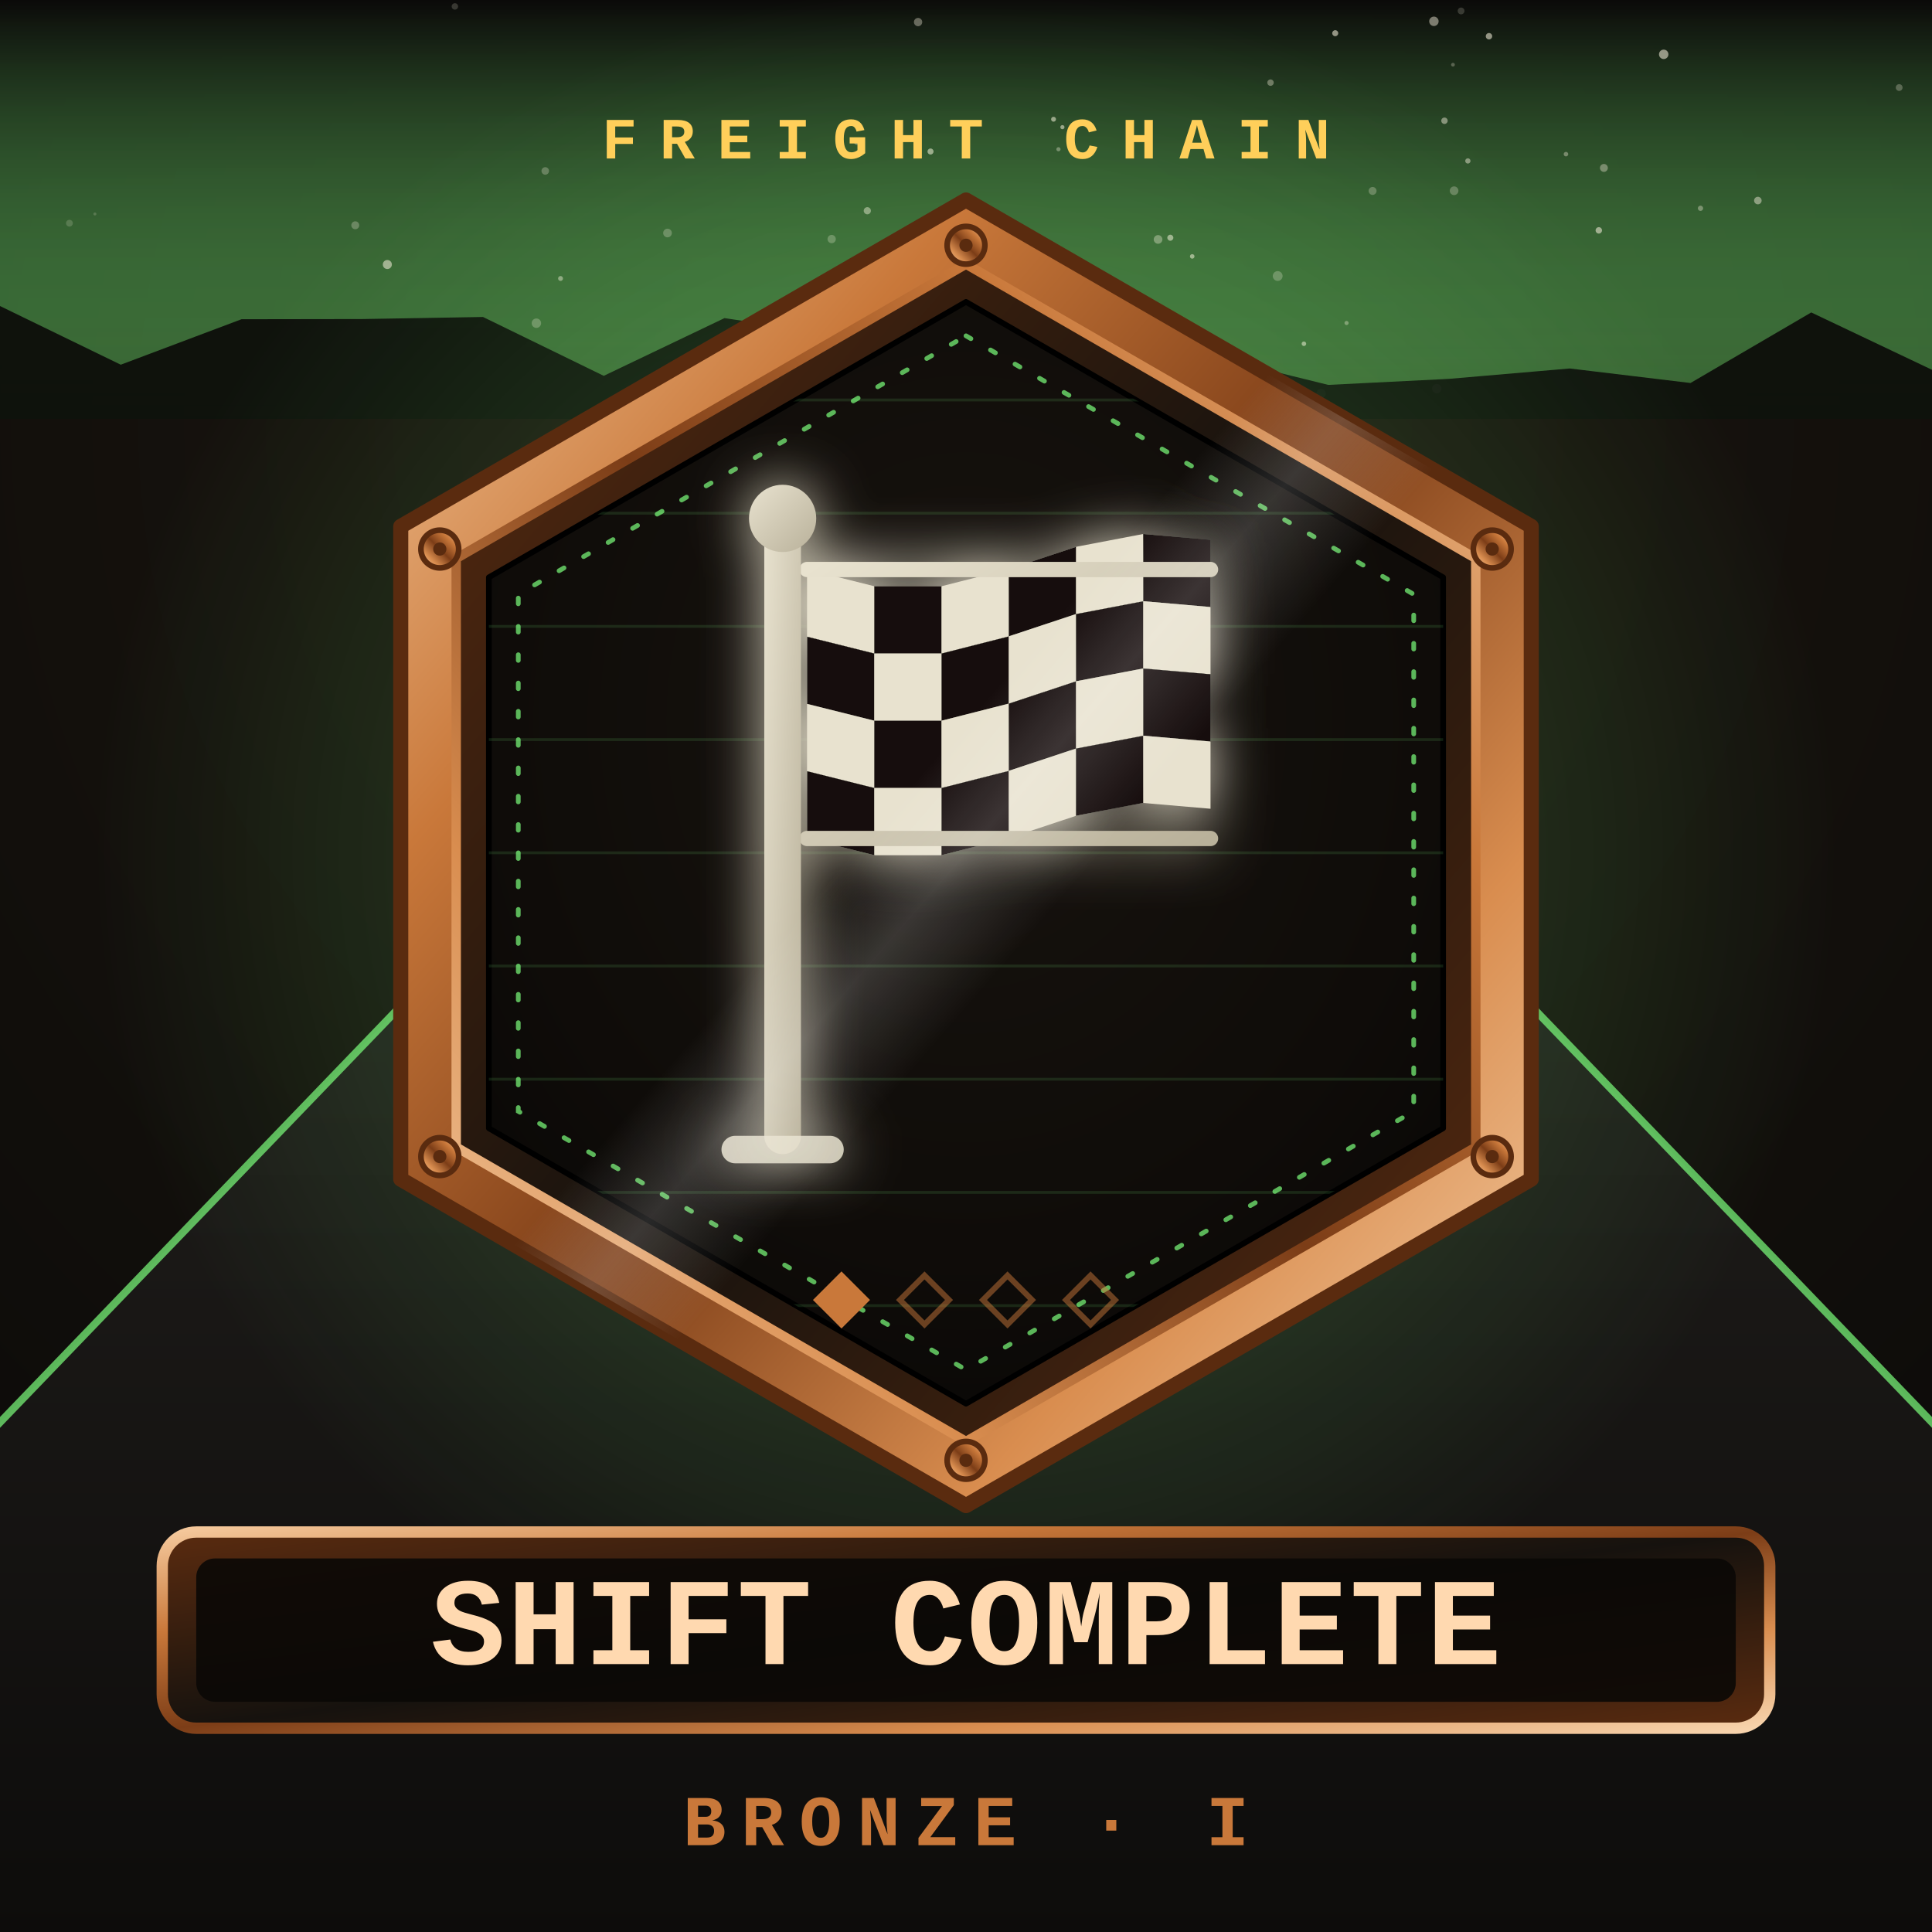
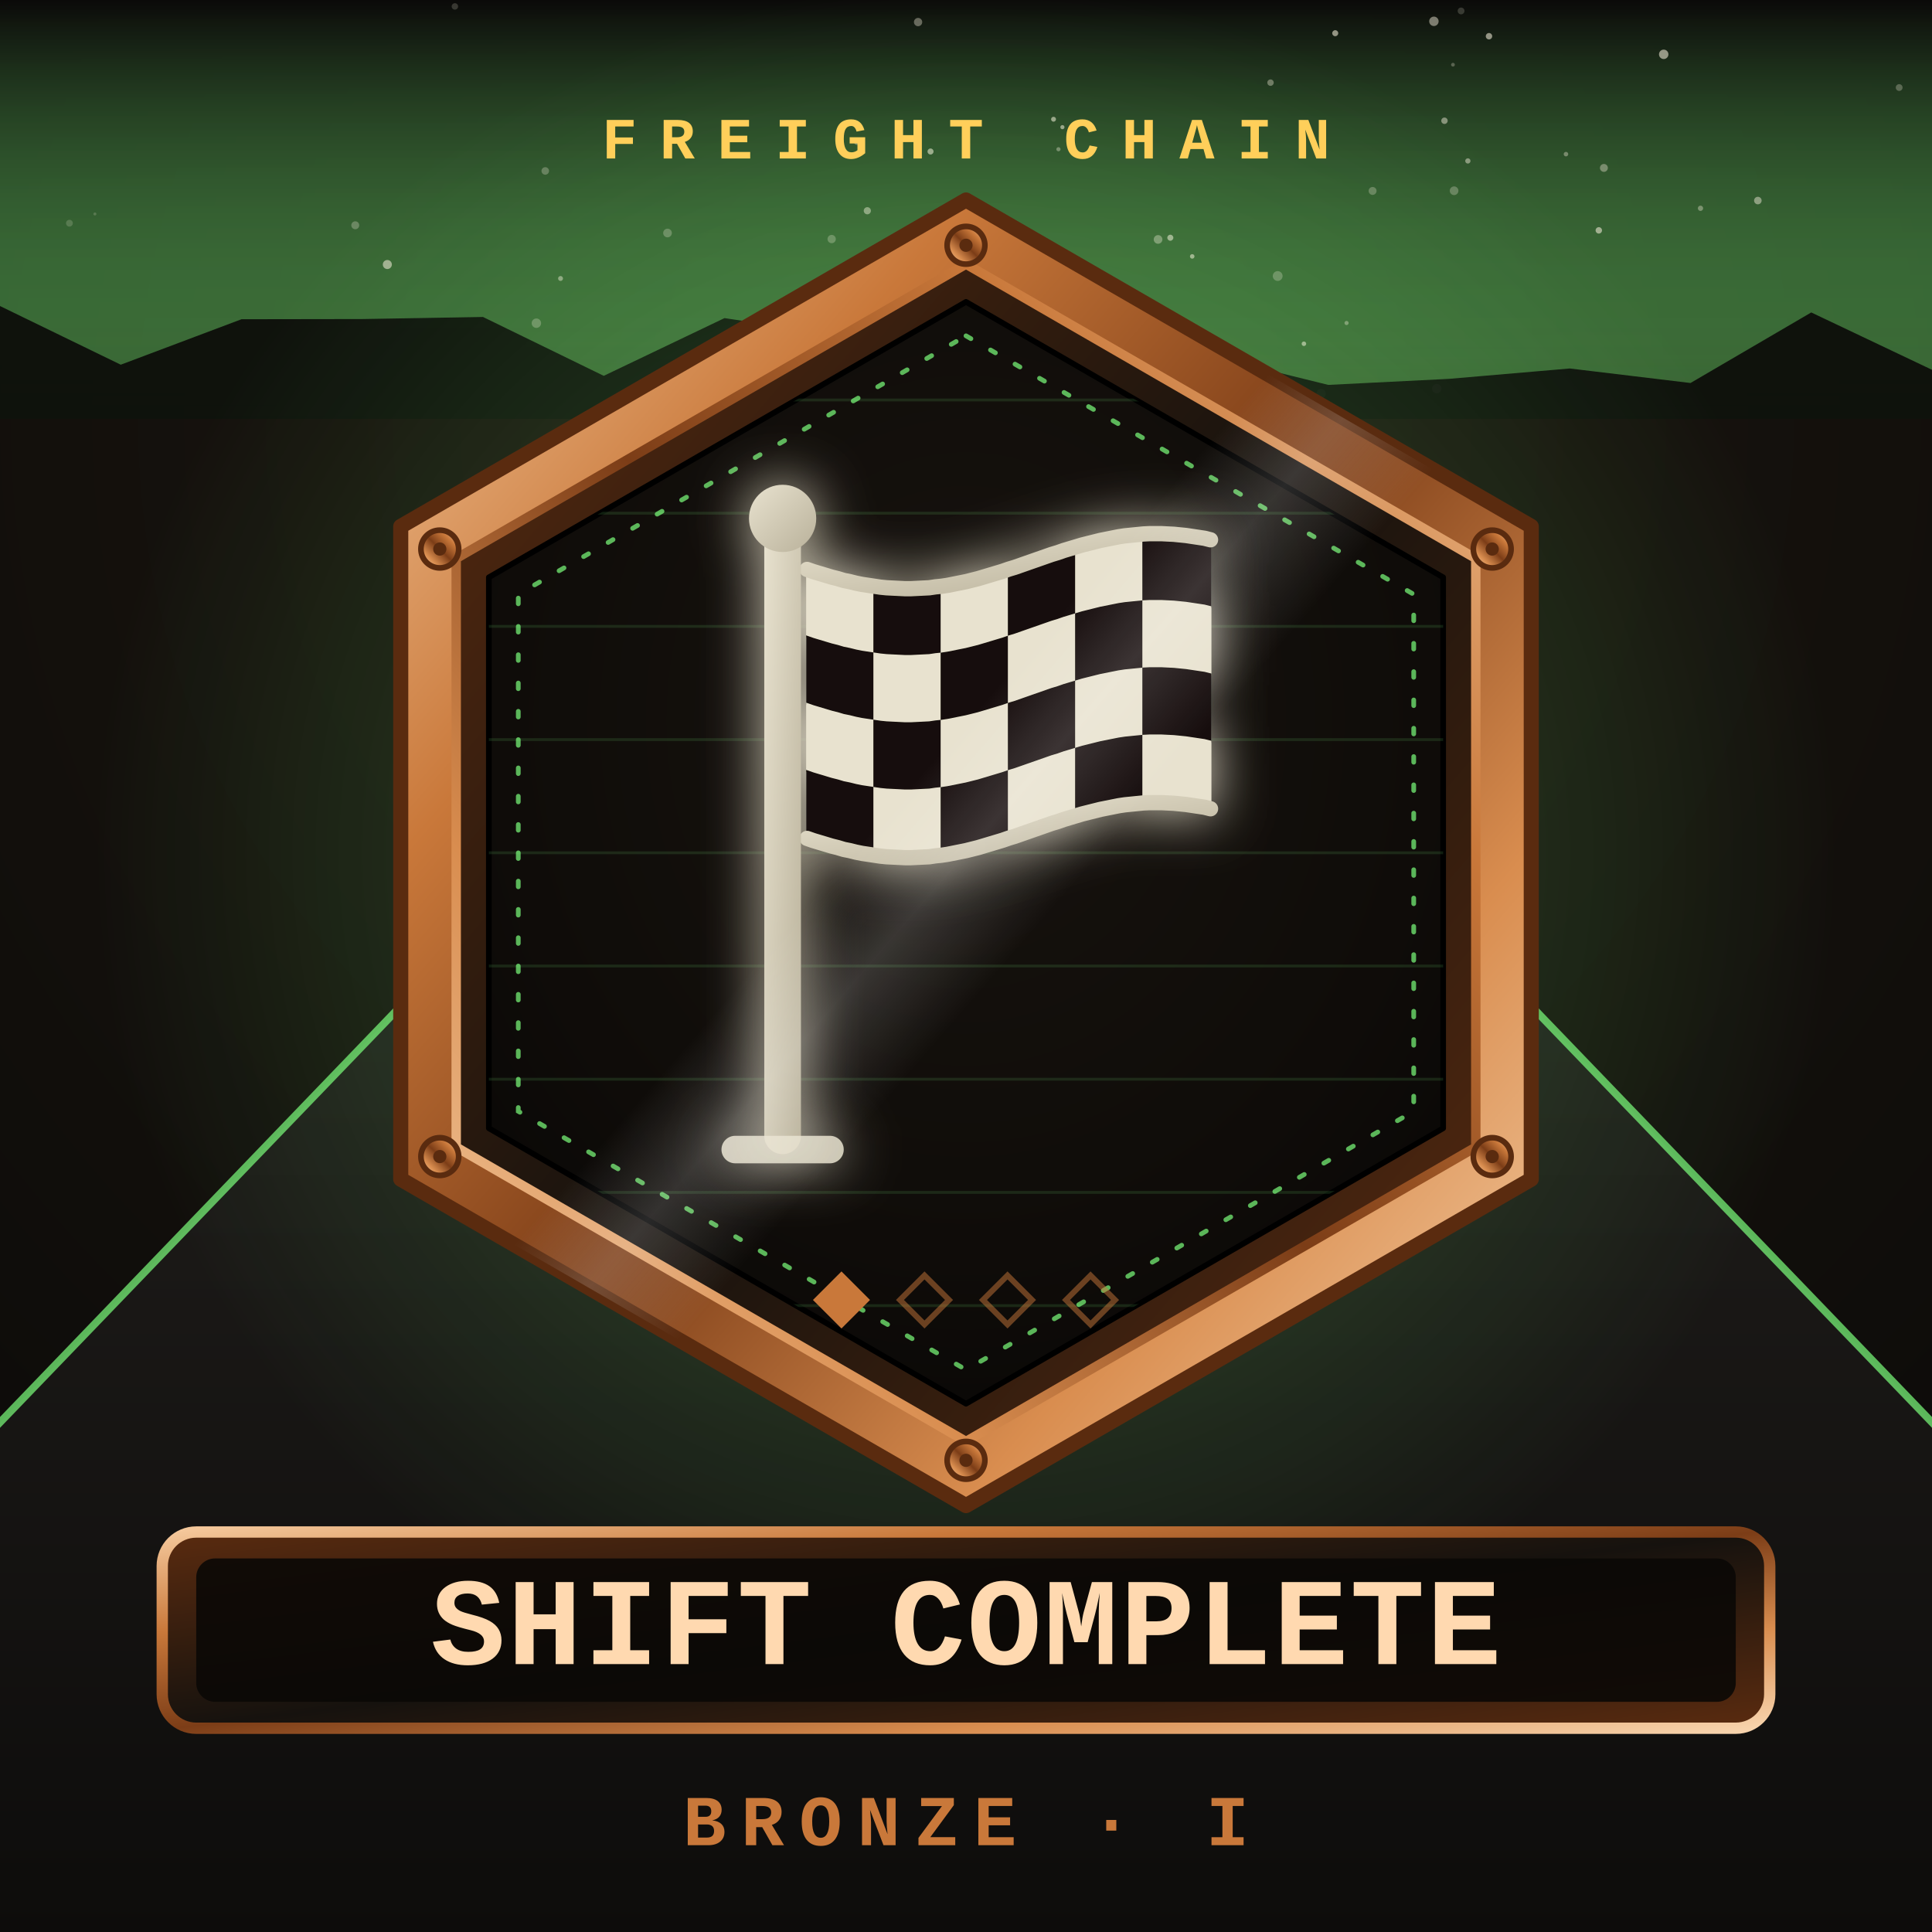
<svg xmlns="http://www.w3.org/2000/svg" width="1024" height="1024" viewBox="0 0 1024 1024" role="img" aria-label="Shift Complete – Freight Chain achievement">
  <defs>
    <radialGradient id="bg" cx="50%" cy="22%" r="85%">
      <stop offset="0" stop-color="#1d1710" />
      <stop offset="1" stop-color="#0b0a09" />
    </radialGradient>
    <linearGradient id="sky" x1="0" y1="0" x2="0" y2="1">
      <stop offset="0" stop-color="#0b0a09" />
      <stop offset="1" stop-color="#7cff7c" stop-opacity="0.34" />
    </linearGradient>
    <linearGradient id="road" x1="0" y1="0" x2="0" y2="1">
      <stop offset="0" stop-color="#2a2724" />
      <stop offset="1" stop-color="#0d0c0b" />
    </linearGradient>
    <linearGradient id="rim" x1="0" y1="0" x2="1" y2="1">
      <stop offset="0%" stop-color="#f4c79a" />
      <stop offset="25%" stop-color="#c9783a" />
      <stop offset="50%" stop-color="#7c3d17" />
      <stop offset="75%" stop-color="#d98d4f" />
      <stop offset="100%" stop-color="#f7d3ac" />
    </linearGradient>
    <linearGradient id="rimB" x1="1" y1="0" x2="0" y2="1">
      <stop offset="0%" stop-color="#f4c79a" />
      <stop offset="25%" stop-color="#c9783a" />
      <stop offset="50%" stop-color="#7c3d17" />
      <stop offset="75%" stop-color="#d98d4f" />
      <stop offset="100%" stop-color="#f7d3ac" />
    </linearGradient>
    <linearGradient id="bevel" x1="0" y1="0" x2="1" y2="1">
      <stop offset="0" stop-color="#5a2b0f" />
      <stop offset=".5" stop-color="#16120e" />
      <stop offset="1" stop-color="#5a2b0f" />
    </linearGradient>
    <radialGradient id="plate" cx="50%" cy="38%" r="75%">
      <stop offset="0" stop-color="#17130f" />
      <stop offset=".65" stop-color="#0f0c09" />
      <stop offset="1" stop-color="#070605" />
    </radialGradient>
    <radialGradient id="halo" cx="50%" cy="50%" r="50%">
      <stop offset="0" stop-color="#7cff7c" stop-opacity="0.3" />
      <stop offset="1" stop-color="#7cff7c" stop-opacity="0" />
    </radialGradient>
    <linearGradient id="ga" x1="0" y1="0" x2="1" y2="1">
      <stop offset="0" stop-color="#e8e2cf" />
      <stop offset="1" stop-color="#b9b19a" />
    </linearGradient>
    <linearGradient id="sheen" x1="0" y1="0" x2="1" y2="1">
      <stop offset="0" stop-color="#fff" stop-opacity="0" />
      <stop offset=".45" stop-color="#fff" stop-opacity="0" />
      <stop offset=".5" stop-color="#fff" stop-opacity="0.16" />
      <stop offset=".56" stop-color="#fff" stop-opacity="0" />
      <stop offset="1" stop-color="#fff" stop-opacity="0" />
    </linearGradient>
    <filter id="glow" x="-30%" y="-30%" width="160%" height="160%">
      <feGaussianBlur stdDeviation="9" result="b" />
      <feMerge>
        <feMergeNode in="b" />
        <feMergeNode in="SourceGraphic" />
      </feMerge>
    </filter>
  </defs>
  <rect width="1024" height="1024" fill="url(#bg)" />
  <rect width="1024" height="222" fill="url(#sky)" />
  <circle cx="789.2" cy="19.2" r="1.7" fill="#e8e2cf" opacity="0.6" />
  <circle cx="761.5" cy="206" r="2.5" fill="#e8e2cf" opacity="0.3" />
  <circle cx="241.1" cy="3.4" r="1.7" fill="#e8e2cf" opacity="0.2" />
  <circle cx="677.2" cy="146.3" r="2.6" fill="#e8e2cf" opacity="0.3" />
  <circle cx="830" cy="81.7" r="1.2" fill="#e8e2cf" opacity="0.4" />
  <circle cx="770.1" cy="34.3" r="1" fill="#e8e2cf" opacity="0.3" />
  <circle cx="297.1" cy="147.6" r="1.3" fill="#e8e2cf" opacity="0.5" />
  <circle cx="765.6" cy="64" r="1.7" fill="#e8e2cf" opacity="0.5" />
  <circle cx="620.3" cy="126" r="1.6" fill="#e8e2cf" opacity="0.6" />
  <circle cx="713.7" cy="171.2" r="1.1" fill="#e8e2cf" opacity="0.4" />
  <circle cx="440.8" cy="126.7" r="2.2" fill="#e8e2cf" opacity="0.3" />
  <circle cx="673.4" cy="43.8" r="1.7" fill="#e8e2cf" opacity="0.4" />
  <circle cx="486.6" cy="11.7" r="2.2" fill="#e8e2cf" opacity="0.4" />
  <circle cx="561" cy="79.1" r="1.1" fill="#e8e2cf" opacity="0.4" />
  <circle cx="289" cy="90.6" r="2" fill="#e8e2cf" opacity="0.3" />
  <circle cx="501.9" cy="111.6" r="0.9" fill="#e8e2cf" opacity="0.2" />
  <circle cx="881.8" cy="28.8" r="2.5" fill="#e8e2cf" opacity="0.6" />
  <circle cx="403.5" cy="178.2" r="2" fill="#e8e2cf" opacity="0.5" />
  <circle cx="727.5" cy="101.2" r="2.1" fill="#e8e2cf" opacity="0.3" />
  <circle cx="687.9" cy="214.2" r="1.3" fill="#e8e2cf" opacity="0.2" />
  <circle cx="850.1" cy="89" r="2.1" fill="#e8e2cf" opacity="0.4" />
  <circle cx="691.1" cy="182.2" r="1.2" fill="#e8e2cf" opacity="0.6" />
  <circle cx="774.4" cy="5.8" r="1.8" fill="#e8e2cf" opacity="0.2" />
  <circle cx="931.7" cy="106.3" r="2" fill="#e8e2cf" opacity="0.5" />
  <circle cx="631.9" cy="135.9" r="1.2" fill="#e8e2cf" opacity="0.6" />
  <circle cx="205.3" cy="140.2" r="2.4" fill="#e8e2cf" opacity="0.6" />
  <circle cx="465.9" cy="147.5" r="1.9" fill="#e8e2cf" opacity="0.4" />
  <circle cx="50.3" cy="113.4" r="0.8" fill="#e8e2cf" opacity="0.2" />
  <circle cx="459.7" cy="111.7" r="1.9" fill="#e8e2cf" opacity="0.5" />
  <circle cx="778" cy="85.3" r="1.4" fill="#e8e2cf" opacity="0.5" />
  <circle cx="454.2" cy="75.2" r="1.6" fill="#e8e2cf" opacity="0.4" />
  <circle cx="1006.6" cy="46.4" r="1.8" fill="#e8e2cf" opacity="0.3" />
  <circle cx="613.8" cy="126.9" r="2.3" fill="#e8e2cf" opacity="0.4" />
  <circle cx="36.8" cy="118.3" r="1.8" fill="#e8e2cf" opacity="0.2" />
  <circle cx="700.2" cy="208.6" r="2.5" fill="#e8e2cf" opacity="0.3" />
  <circle cx="558.4" cy="63.2" r="1.3" fill="#e8e2cf" opacity="0.6" />
  <circle cx="707.7" cy="17.6" r="1.6" fill="#e8e2cf" opacity="0.6" />
  <circle cx="847.4" cy="122.1" r="1.7" fill="#e8e2cf" opacity="0.6" />
  <circle cx="353.8" cy="123.5" r="2.3" fill="#e8e2cf" opacity="0.3" />
  <circle cx="493.2" cy="80.3" r="1.6" fill="#e8e2cf" opacity="0.6" />
  <circle cx="563.1" cy="67.4" r="1.1" fill="#e8e2cf" opacity="0.6" />
  <circle cx="901.3" cy="110.4" r="1.4" fill="#e8e2cf" opacity="0.4" />
  <circle cx="770.7" cy="101.1" r="2.3" fill="#e8e2cf" opacity="0.3" />
  <circle cx="760" cy="11.3" r="2.5" fill="#e8e2cf" opacity="0.5" />
  <circle cx="188.3" cy="119.4" r="2.1" fill="#e8e2cf" opacity="0.3" />
  <circle cx="284.3" cy="171.3" r="2.5" fill="#e8e2cf" opacity="0.3" />
  <path d="M0 222L0 162.2L64 193.3L128 169.2L192 169.1L256 168L320 199.2L384 168.6L448 178.2L512 194.5L576 196.7L640 188.2L704 204L768 200.8L832 195.3L896 203L960 165.6L1024 196L1024 222Z" fill="#0a0908" opacity=".9" />
  <polygon points="512,222 -260,1024 1284,1024" fill="url(#road)" />
  <line x1="512" y1="222" x2="-260" y2="1024" stroke="#7cff7c" stroke-width="4" opacity=".7" />
  <line x1="512" y1="222" x2="1284" y2="1024" stroke="#7cff7c" stroke-width="4" opacity=".7" />
  <polygon points="510.4,222.9 513.6,222.9 514.1,247 509.9,247" fill="#ffcf5a" opacity="0.8" />
  <polygon points="508.8,296.6 515.2,296.6 516.4,349.9 507.6,349.9" fill="#ffcf5a" opacity="0.8" />
  <polygon points="505.8,428.4 518.2,428.4 519.8,502.4 504.2,502.4" fill="#ffcf5a" opacity="0.8" />
  <polygon points="501.9,603.9 522.1,603.9 524.1,695.3 499.9,695.3" fill="#ffcf5a" opacity="0.8" />
  <circle cx="512" cy="452" r="470" fill="url(#halo)" />
  <text x="512" y="84" text-anchor="middle" font-family="ui-monospace,'SF Mono',Menlo,Consolas,'Liberation Mono','DejaVu Sans Mono',monospace" font-size="31" font-weight="700" fill="#ffcf5a" letter-spacing="12">FREIGHT CHAIN</text>
  <polygon points="512,106 811.6,279 811.6,625 512,798 212.4,625 212.4,279" fill="url(#rim)" stroke="#5a2b0f" stroke-width="8" stroke-linejoin="round" />
  <polygon points="512,140 782.2,296 782.2,608 512,764 241.8,608 241.8,296" fill="url(#bevel)" stroke="url(#rimB)" stroke-width="5" stroke-linejoin="round" />
  <polygon points="512,160 764.9,306 764.9,598 512,744 259.1,598 259.1,306" fill="url(#plate)" stroke="#000" stroke-width="3" stroke-linejoin="round" />
  <g stroke="#7cff7c" stroke-width="1.5" opacity="0.12" clip-path="url(#cl)">
    <line x1="212" y1="212" x2="812" y2="212" />
    <line x1="212" y1="272" x2="812" y2="272" />
    <line x1="212" y1="332" x2="812" y2="332" />
    <line x1="212" y1="392" x2="812" y2="392" />
    <line x1="212" y1="452" x2="812" y2="452" />
    <line x1="212" y1="512" x2="812" y2="512" />
    <line x1="212" y1="572" x2="812" y2="572" />
    <line x1="212" y1="632" x2="812" y2="632" />
    <line x1="212" y1="692" x2="812" y2="692" />
  </g>
  <clipPath id="cl">
    <polygon points="512,160 764.9,306 764.9,598 512,744 259.1,598 259.1,306" />
  </clipPath>
  <polygon points="512,178 749.3,315 749.3,589 512,726 274.7,589 274.7,315" fill="none" stroke="#7cff7c" stroke-width="2.5" stroke-dasharray="3 12" stroke-linecap="round" opacity="0.7" />
  <circle cx="512" cy="130" r="10" fill="url(#rimB)" stroke="#5a2b0f" stroke-width="3" />
  <circle cx="512" cy="130" r="3.5" fill="#5a2b0f" />
  <circle cx="790.9" cy="291" r="10" fill="url(#rimB)" stroke="#5a2b0f" stroke-width="3" />
  <circle cx="790.9" cy="291" r="3.5" fill="#5a2b0f" />
  <circle cx="790.9" cy="613" r="10" fill="url(#rimB)" stroke="#5a2b0f" stroke-width="3" />
  <circle cx="790.9" cy="613" r="3.5" fill="#5a2b0f" />
  <circle cx="512" cy="774" r="10" fill="url(#rimB)" stroke="#5a2b0f" stroke-width="3" />
  <circle cx="512" cy="774" r="3.5" fill="#5a2b0f" />
  <circle cx="233.1" cy="613" r="10" fill="url(#rimB)" stroke="#5a2b0f" stroke-width="3" />
  <circle cx="233.1" cy="613" r="3.5" fill="#5a2b0f" />
  <circle cx="233.1" cy="291" r="10" fill="url(#rimB)" stroke="#5a2b0f" stroke-width="3" />
  <circle cx="233.1" cy="291" r="3.5" fill="#5a2b0f" />
  <g transform="translate(512 440) scale(1.62)" filter="url(#glow)">
    <g>
-       <path d="M-54,-87.274Q14,-106 82,-97.042" fill="none" stroke="url(#ga)" stroke-width="3" opacity="0" />
-       <polygon points="-52,-85.3 -30,-79.8 -30,-57.8 -52,-63.3" fill="#e8e2cf" />
-       <polygon points="-52,-63.3 -30,-57.8 -30,-35.8 -52,-41.3" fill="#120d08" />
-       <polygon points="-52,-41.3 -30,-35.8 -30,-13.8 -52,-19.3" fill="#e8e2cf" />
-       <polygon points="-52,-19.3 -30,-13.8 -30,8.2 -52,2.7" fill="#120d08" />
-       <polygon points="-30,-79.8 -8,-79.8 -8,-57.8 -30,-57.8" fill="#120d08" />
-       <polygon points="-30,-57.8 -8,-57.8 -8,-35.8 -30,-35.8" fill="#e8e2cf" />
-       <polygon points="-30,-35.8 -8,-35.8 -8,-13.8 -30,-13.8" fill="#120d08" />
-       <polygon points="-30,-13.8 -8,-13.8 -8,8.2 -30,8.2" fill="#e8e2cf" />
-       <polygon points="-8,-79.8 14,-85.4 14,-63.4 -8,-57.8" fill="#e8e2cf" />
-       <polygon points="-8,-57.8 14,-63.4 14,-41.4 -8,-35.8" fill="#120d08" />
-       <polygon points="-8,-35.8 14,-41.4 14,-19.4 -8,-13.8" fill="#e8e2cf" />
-       <polygon points="-8,-13.8 14,-19.4 14,2.6 -8,8.2" fill="#120d08" />
-       <polygon points="14,-85.4 36,-92.7 36,-70.7 14,-63.4" fill="#120d08" />
-       <polygon points="14,-63.4 36,-70.7 36,-48.7 14,-41.4" fill="#e8e2cf" />
-       <polygon points="14,-41.4 36,-48.7 36,-26.7 14,-19.4" fill="#120d08" />
-       <polygon points="14,-19.4 36,-26.7 36,-4.7 14,2.6" fill="#e8e2cf" />
-       <polygon points="36,-92.7 58,-96.9 58,-74.9 36,-70.7" fill="#e8e2cf" />
-       <polygon points="36,-70.7 58,-74.9 58,-52.9 36,-48.7" fill="#120d08" />
-       <polygon points="36,-48.7 58,-52.9 58,-30.9 36,-26.7" fill="#e8e2cf" />
-       <polygon points="36,-26.7 58,-30.9 58,-8.9 36,-4.7" fill="#120d08" />
-       <polygon points="58,-96.9 80,-95 80,-73 58,-74.9" fill="#120d08" />
-       <polygon points="58,-74.9 80,-73 80,-51 58,-52.9" fill="#e8e2cf" />
-       <polygon points="58,-52.9 80,-51 80,-29 58,-30.9" fill="#120d08" />
-       <polygon points="58,-30.9 80,-29 80,-7 58,-8.9" fill="#e8e2cf" />
-       <path d="M-52,-85.274H80M-52,2.726H80" stroke="url(#ga)" stroke-width="5" stroke-linecap="round" />
+       <polygon points="-52,-85.3 -50,-84.6 -48,-84 -46,-83.4 -44,-82.8 -42,-82.3 -40,-81.7 -38,-81.3 -36,-80.8 -34,-80.4 -32,-80.1 -30,-79.8 -30,-57.8 -32,-58.1 -34,-58.4 -36,-58.8 -38,-59.3 -40,-59.7 -42,-60.3 -44,-60.8 -46,-61.4 -48,-62 -50,-62.6 -52,-63.3" fill="#e8e2cf" stroke="#e8e2cf" stroke-width=".6" />
+       <polygon points="-52,-63.3 -50,-62.6 -48,-62 -46,-61.4 -44,-60.8 -42,-60.3 -40,-59.7 -38,-59.3 -36,-58.8 -34,-58.4 -32,-58.1 -30,-57.8 -30,-35.8 -32,-36.1 -34,-36.4 -36,-36.8 -38,-37.3 -40,-37.7 -42,-38.3 -44,-38.8 -46,-39.4 -48,-40 -50,-40.6 -52,-41.3" fill="#120d08" stroke="#120d08" stroke-width=".6" />
+       <polygon points="-52,-41.3 -50,-40.6 -48,-40 -46,-39.4 -44,-38.8 -42,-38.3 -40,-37.7 -38,-37.3 -36,-36.8 -34,-36.4 -32,-36.1 -30,-35.8 -30,-13.8 -32,-14.1 -34,-14.4 -36,-14.8 -38,-15.3 -40,-15.7 -42,-16.3 -44,-16.8 -46,-17.4 -48,-18 -50,-18.6 -52,-19.3" fill="#e8e2cf" stroke="#e8e2cf" stroke-width=".6" />
+       <polygon points="-52,-19.3 -50,-18.6 -48,-18 -46,-17.4 -44,-16.8 -42,-16.3 -40,-15.7 -38,-15.3 -36,-14.8 -34,-14.4 -32,-14.1 -30,-13.8 -30,8.2 -32,7.9 -34,7.6 -36,7.2 -38,6.7 -40,6.3 -42,5.7 -44,5.2 -46,4.6 -48,4 -50,3.4 -52,2.7" fill="#120d08" stroke="#120d08" stroke-width=".6" />
+       <polygon points="-30,-79.8 -28,-79.5 -26,-79.3 -24,-79.2 -22,-79.1 -20,-79 -18,-79 -16,-79.1 -14,-79.2 -12,-79.3 -10,-79.6 -8,-79.8 -8,-57.8 -10,-57.6 -12,-57.3 -14,-57.2 -16,-57.1 -18,-57 -20,-57 -22,-57.1 -24,-57.2 -26,-57.3 -28,-57.5 -30,-57.8" fill="#120d08" stroke="#120d08" stroke-width=".6" />
+       <polygon points="-30,-57.8 -28,-57.5 -26,-57.3 -24,-57.2 -22,-57.1 -20,-57 -18,-57 -16,-57.1 -14,-57.2 -12,-57.3 -10,-57.6 -8,-57.8 -8,-35.8 -10,-35.6 -12,-35.3 -14,-35.2 -16,-35.1 -18,-35 -20,-35 -22,-35.1 -24,-35.2 -26,-35.3 -28,-35.5 -30,-35.8" fill="#e8e2cf" stroke="#e8e2cf" stroke-width=".6" />
+       <polygon points="-30,-35.8 -28,-35.5 -26,-35.3 -24,-35.2 -22,-35.1 -20,-35 -18,-35 -16,-35.1 -14,-35.2 -12,-35.3 -10,-35.6 -8,-35.8 -8,-13.8 -10,-13.6 -12,-13.3 -14,-13.2 -16,-13.1 -18,-13 -20,-13 -22,-13.1 -24,-13.2 -26,-13.3 -28,-13.5 -30,-13.8" fill="#120d08" stroke="#120d08" stroke-width=".6" />
+       <polygon points="-30,-13.8 -28,-13.5 -26,-13.3 -24,-13.2 -22,-13.1 -20,-13 -18,-13 -16,-13.1 -14,-13.2 -12,-13.3 -10,-13.6 -8,-13.8 -8,8.2 -10,8.4 -12,8.7 -14,8.8 -16,8.9 -18,9 -20,9 -22,8.9 -24,8.8 -26,8.7 -28,8.5 -30,8.2" fill="#e8e2cf" stroke="#e8e2cf" stroke-width=".6" />
+       <polygon points="-8,-79.8 -6,-80.1 -4,-80.5 -2,-80.9 0,-81.3 2,-81.8 4,-82.3 6,-82.9 8,-83.5 10,-84.1 12,-84.7 14,-85.4 14,-63.4 12,-62.7 10,-62.1 8,-61.5 6,-60.9 4,-60.3 2,-59.8 0,-59.3 -2,-58.9 -4,-58.5 -6,-58.1 -8,-57.8" fill="#e8e2cf" stroke="#e8e2cf" stroke-width=".6" />
+       <polygon points="-8,-57.8 -6,-58.1 -4,-58.5 -2,-58.9 0,-59.3 2,-59.8 4,-60.3 6,-60.9 8,-61.5 10,-62.1 12,-62.7 14,-63.4 14,-41.4 12,-40.7 10,-40.1 8,-39.5 6,-38.9 4,-38.3 2,-37.8 0,-37.3 -2,-36.9 -4,-36.5 -6,-36.1 -8,-35.8" fill="#120d08" stroke="#120d08" stroke-width=".6" />
+       <polygon points="-8,-35.8 -6,-36.1 -4,-36.5 -2,-36.9 0,-37.3 2,-37.8 4,-38.3 6,-38.9 8,-39.5 10,-40.1 12,-40.7 14,-41.4 14,-19.4 12,-18.7 10,-18.1 8,-17.5 6,-16.9 4,-16.3 2,-15.8 0,-15.3 -2,-14.9 -4,-14.5 -6,-14.1 -8,-13.8" fill="#e8e2cf" stroke="#e8e2cf" stroke-width=".6" />
+       <polygon points="-8,-13.8 -6,-14.1 -4,-14.5 -2,-14.9 0,-15.3 2,-15.8 4,-16.3 6,-16.9 8,-17.5 10,-18.1 12,-18.7 14,-19.4 14,2.6 12,3.3 10,3.9 8,4.5 6,5.1 4,5.7 2,6.2 0,6.7 -2,7.1 -4,7.5 -6,7.9 -8,8.2" fill="#120d08" stroke="#120d08" stroke-width=".6" />
+       <polygon points="14,-85.4 16,-86 18,-86.7 20,-87.4 22,-88.1 24,-88.8 26,-89.5 28,-90.2 30,-90.8 32,-91.5 34,-92.1 36,-92.7 36,-70.7 34,-70.1 32,-69.5 30,-68.8 28,-68.2 26,-67.5 24,-66.8 22,-66.1 20,-65.4 18,-64.7 16,-64 14,-63.4" fill="#120d08" stroke="#120d08" stroke-width=".6" />
+       <polygon points="14,-63.4 16,-64 18,-64.7 20,-65.4 22,-66.1 24,-66.8 26,-67.5 28,-68.2 30,-68.8 32,-69.5 34,-70.1 36,-70.7 36,-48.7 34,-48.1 32,-47.5 30,-46.8 28,-46.2 26,-45.5 24,-44.8 22,-44.1 20,-43.4 18,-42.7 16,-42 14,-41.4" fill="#e8e2cf" stroke="#e8e2cf" stroke-width=".6" />
+       <polygon points="14,-41.4 16,-42 18,-42.7 20,-43.4 22,-44.1 24,-44.8 26,-45.5 28,-46.2 30,-46.8 32,-47.5 34,-48.1 36,-48.7 36,-26.7 34,-26.1 32,-25.5 30,-24.8 28,-24.2 26,-23.5 24,-22.8 22,-22.1 20,-21.4 18,-20.7 16,-20 14,-19.4" fill="#120d08" stroke="#120d08" stroke-width=".6" />
+       <polygon points="14,-19.4 16,-20 18,-20.7 20,-21.4 22,-22.1 24,-22.8 26,-23.5 28,-24.2 30,-24.8 32,-25.5 34,-26.1 36,-26.7 36,-4.7 34,-4.1 32,-3.5 30,-2.8 28,-2.2 26,-1.5 24,-0.8 22,-0.1 20,0.6 18,1.3 16,2 14,2.6" fill="#e8e2cf" stroke="#e8e2cf" stroke-width=".6" />
+       <polygon points="36,-92.7 38,-93.3 40,-93.8 42,-94.3 44,-94.8 46,-95.2 48,-95.6 50,-96 52,-96.3 54,-96.5 56,-96.7 58,-96.9 58,-74.9 56,-74.7 54,-74.5 52,-74.3 50,-74 48,-73.6 46,-73.2 44,-72.8 42,-72.3 40,-71.8 38,-71.3 36,-70.7" fill="#e8e2cf" stroke="#e8e2cf" stroke-width=".6" />
+       <polygon points="36,-70.7 38,-71.3 40,-71.8 42,-72.3 44,-72.8 46,-73.2 48,-73.6 50,-74 52,-74.3 54,-74.5 56,-74.7 58,-74.9 58,-52.9 56,-52.7 54,-52.5 52,-52.3 50,-52 48,-51.6 46,-51.2 44,-50.8 42,-50.3 40,-49.8 38,-49.3 36,-48.7" fill="#120d08" stroke="#120d08" stroke-width=".6" />
+       <polygon points="36,-48.7 38,-49.3 40,-49.8 42,-50.3 44,-50.8 46,-51.2 48,-51.6 50,-52 52,-52.3 54,-52.5 56,-52.7 58,-52.9 58,-30.9 56,-30.7 54,-30.5 52,-30.3 50,-30 48,-29.6 46,-29.2 44,-28.8 42,-28.3 40,-27.8 38,-27.3 36,-26.7" fill="#e8e2cf" stroke="#e8e2cf" stroke-width=".6" />
+       <polygon points="36,-26.7 38,-27.3 40,-27.8 42,-28.3 44,-28.8 46,-29.2 48,-29.6 50,-30 52,-30.3 54,-30.5 56,-30.7 58,-30.9 58,-8.9 56,-8.7 54,-8.5 52,-8.3 50,-8 48,-7.6 46,-7.2 44,-6.8 42,-6.3 40,-5.8 38,-5.3 36,-4.7" fill="#120d08" stroke="#120d08" stroke-width=".6" />
+       <polygon points="58,-96.9 60,-97 62,-97 64,-97 66,-96.9 68,-96.8 70,-96.6 72,-96.4 74,-96.1 76,-95.8 78,-95.5 80,-95 80,-73 78,-73.5 76,-73.8 74,-74.1 72,-74.4 70,-74.6 68,-74.8 66,-74.9 64,-75 62,-75 60,-75 58,-74.9" fill="#120d08" stroke="#120d08" stroke-width=".6" />
+       <polygon points="58,-74.9 60,-75 62,-75 64,-75 66,-74.9 68,-74.8 70,-74.6 72,-74.4 74,-74.1 76,-73.8 78,-73.5 80,-73 80,-51 78,-51.5 76,-51.8 74,-52.1 72,-52.4 70,-52.6 68,-52.8 66,-52.9 64,-53 62,-53 60,-53 58,-52.9" fill="#e8e2cf" stroke="#e8e2cf" stroke-width=".6" />
+       <polygon points="58,-52.9 60,-53 62,-53 64,-53 66,-52.9 68,-52.8 70,-52.6 72,-52.4 74,-52.1 76,-51.8 78,-51.5 80,-51 80,-29 78,-29.5 76,-29.8 74,-30.1 72,-30.4 70,-30.6 68,-30.8 66,-30.9 64,-31 62,-31 60,-31 58,-30.9" fill="#120d08" stroke="#120d08" stroke-width=".6" />
+       <polygon points="58,-30.9 60,-31 62,-31 64,-31 66,-30.9 68,-30.8 70,-30.6 72,-30.4 74,-30.1 76,-29.8 78,-29.5 80,-29 80,-7 78,-7.5 76,-7.8 74,-8.1 72,-8.4 70,-8.6 68,-8.8 66,-8.9 64,-9 62,-9 60,-9 58,-8.9" fill="#e8e2cf" stroke="#e8e2cf" stroke-width=".6" />
+       <polyline points="-52,-85.3 -50,-84.6 -48,-84 -46,-83.4 -44,-82.8 -42,-82.3 -40,-81.7 -38,-81.3 -36,-80.8 -34,-80.4 -32,-80.1 -30,-79.8 -28,-79.5 -26,-79.3 -24,-79.2 -22,-79.1 -20,-79 -18,-79 -16,-79.1 -14,-79.2 -12,-79.3 -10,-79.6 -8,-79.8 -6,-80.1 -4,-80.5 -2,-80.9 0,-81.3 2,-81.8 4,-82.3 6,-82.9 8,-83.5 10,-84.1 12,-84.7 14,-85.4 16,-86 18,-86.7 20,-87.4 22,-88.1 24,-88.8 26,-89.5 28,-90.2 30,-90.8 32,-91.5 34,-92.1 36,-92.7 38,-93.3 40,-93.8 42,-94.3 44,-94.8 46,-95.2 48,-95.6 50,-96 52,-96.3 54,-96.5 56,-96.7 58,-96.9 60,-97 62,-97 64,-97 66,-96.9 68,-96.8 70,-96.6 72,-96.4 74,-96.1 76,-95.8 78,-95.5 80,-95" fill="none" stroke="url(#ga)" stroke-width="5" stroke-linecap="round" stroke-linejoin="round" />
+       <polyline points="-52,2.7 -50,3.4 -48,4 -46,4.6 -44,5.2 -42,5.7 -40,6.3 -38,6.7 -36,7.2 -34,7.6 -32,7.9 -30,8.2 -28,8.5 -26,8.7 -24,8.8 -22,8.9 -20,9 -18,9 -16,8.9 -14,8.8 -12,8.7 -10,8.4 -8,8.2 -6,7.9 -4,7.5 -2,7.1 0,6.7 2,6.2 4,5.7 6,5.1 8,4.5 10,3.9 12,3.3 14,2.6 16,2 18,1.3 20,0.6 22,-0.1 24,-0.8 26,-1.5 28,-2.2 30,-2.8 32,-3.5 34,-4.1 36,-4.7 38,-5.3 40,-5.8 42,-6.3 44,-6.8 46,-7.2 48,-7.6 50,-8 52,-8.3 54,-8.5 56,-8.7 58,-8.9 60,-9 62,-9 64,-9 66,-8.9 68,-8.8 70,-8.6 72,-8.4 74,-8.1 76,-7.8 78,-7.5 80,-7" fill="none" stroke="url(#ga)" stroke-width="5" stroke-linecap="round" stroke-linejoin="round" />
      <rect x="-66" y="-100" width="12" height="206" rx="6" fill="url(#ga)" />
      <circle cx="-60" cy="-102" r="11" fill="url(#ga)" />
      <rect x="-80" y="100" width="40" height="9" rx="4.5" fill="#e8e2cf" opacity=".85" />
    </g>
  </g>
  <polygon points="446,676 459,689 446,702 433,689" fill="#c9783a" stroke="#c9783a" stroke-width="3" opacity="1" />
  <polygon points="490,676 503,689 490,702 477,689" fill="none" stroke="#c9783a" stroke-width="3" opacity="0.5" />
  <polygon points="534,676 547,689 534,702 521,689" fill="none" stroke="#c9783a" stroke-width="3" opacity="0.5" />
  <polygon points="578,676 591,689 578,702 565,689" fill="none" stroke="#c9783a" stroke-width="3" opacity="0.5" />
  <polygon points="512,106 811.6,279 811.6,625 512,798 212.4,625 212.4,279" fill="url(#sheen)" stroke="none" />
  <rect x="86" y="812" width="852" height="104" rx="18" fill="url(#bevel)" stroke="url(#rim)" stroke-width="6" />
  <rect x="104" y="826" width="816" height="76" rx="10" fill="#0a0806" opacity=".9" />
  <text x="512" y="882" text-anchor="middle" font-family="ui-monospace,'SF Mono',Menlo,Consolas,'Liberation Mono','DejaVu Sans Mono',monospace" font-size="66" font-weight="800" fill="#ffd9b0" letter-spacing="1">SHIFT COMPLETE</text>
  <text x="512" y="978" text-anchor="middle" font-family="ui-monospace,'SF Mono',Menlo,Consolas,'Liberation Mono','DejaVu Sans Mono',monospace" font-size="38" font-weight="700" fill="#c9783a" letter-spacing="8">BRONZE · I</text>
</svg>
